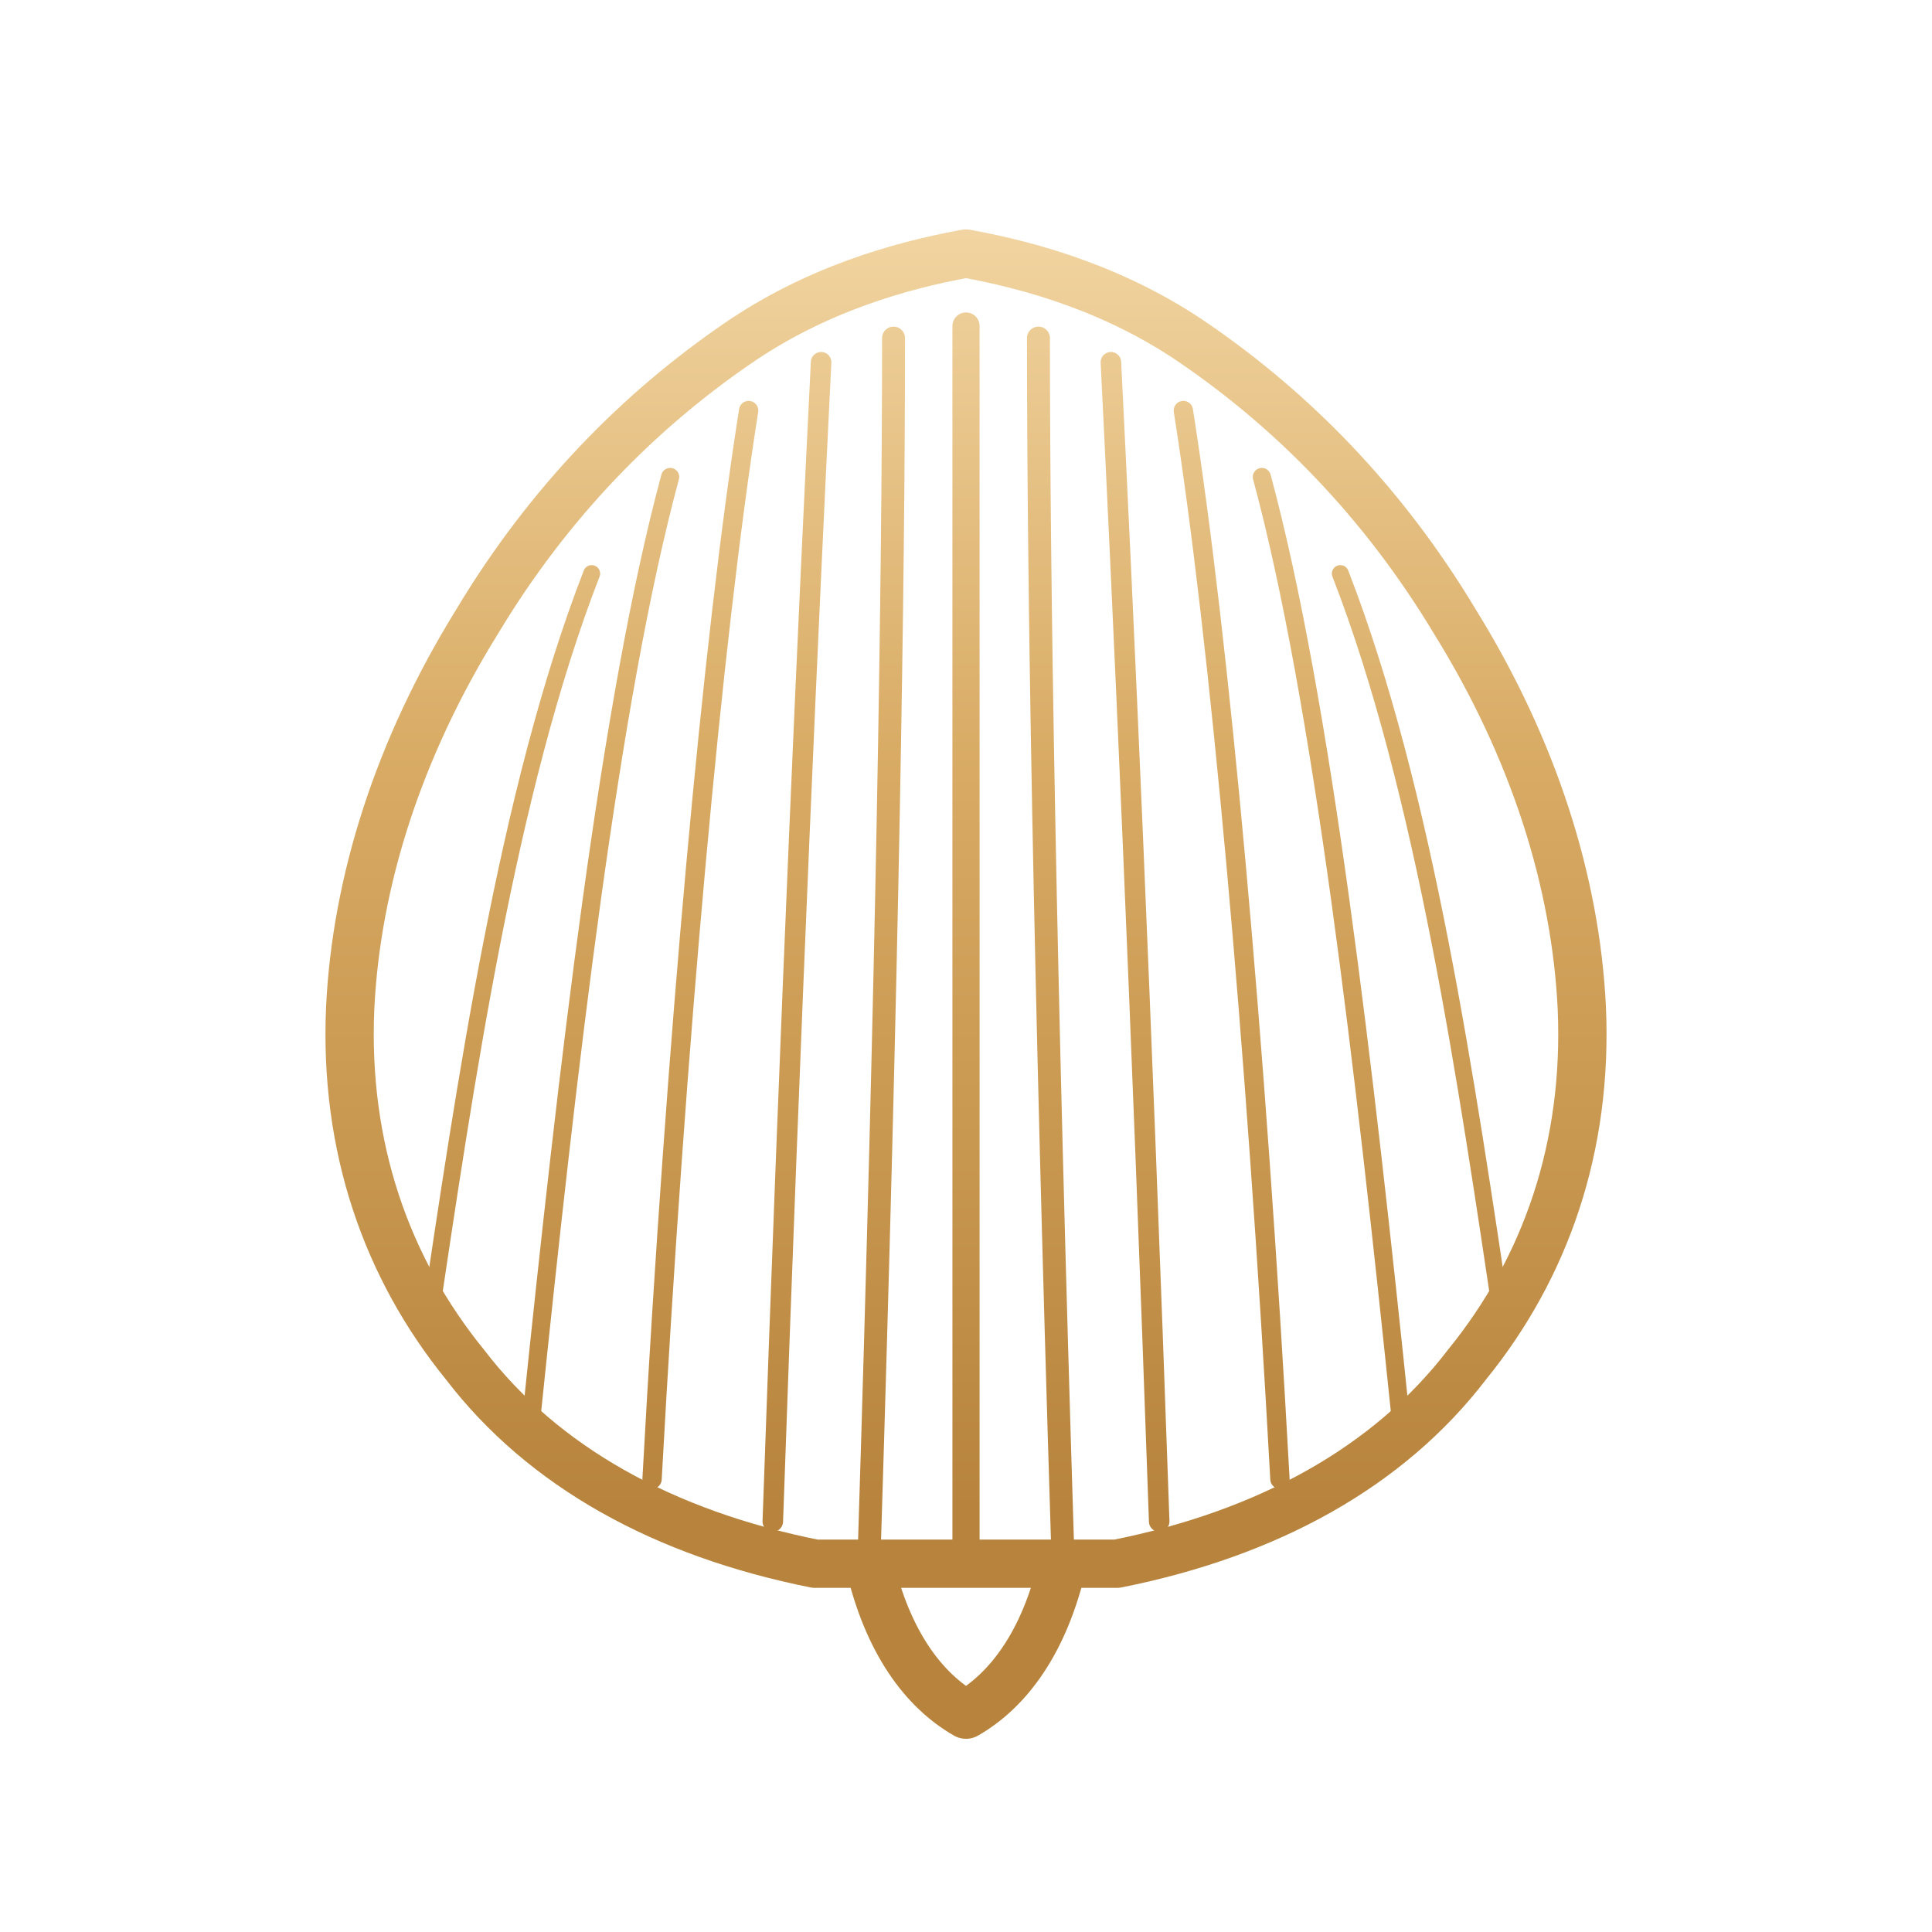
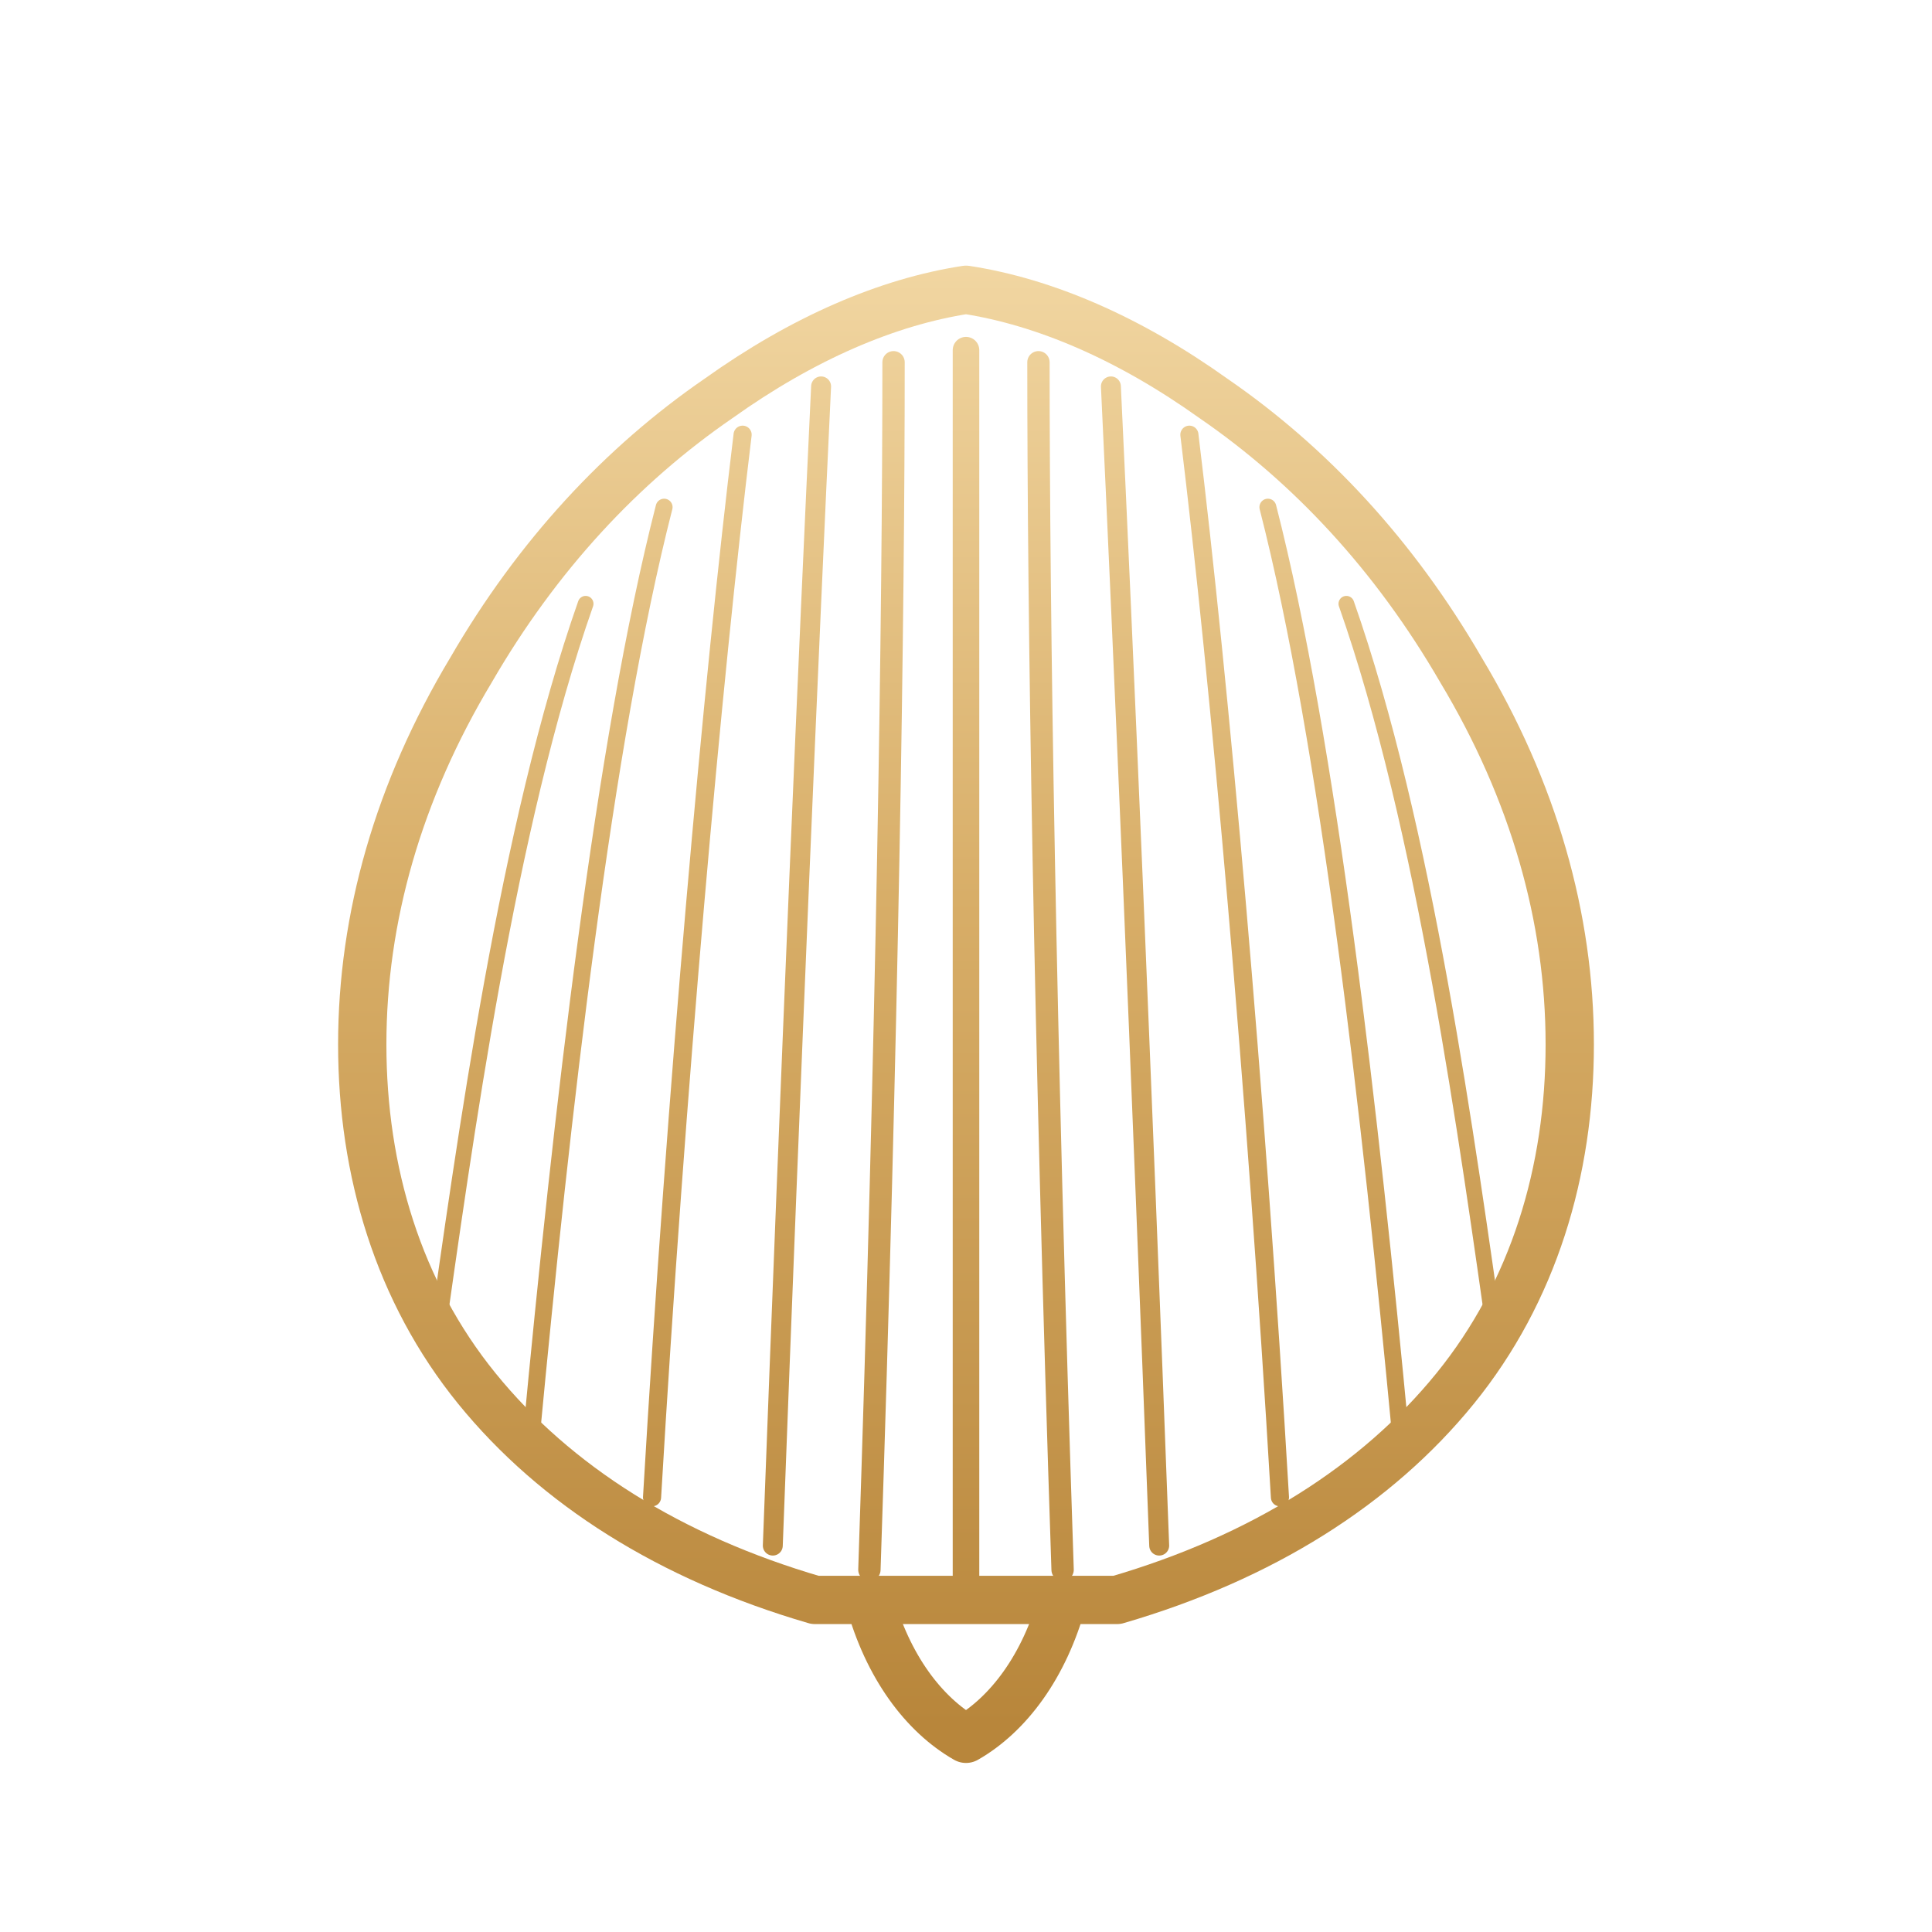
<svg xmlns="http://www.w3.org/2000/svg" width="320" height="320" viewBox="0 0 320 320" fill="none">
  <defs>
-     <linearGradient id="goldStroke" x1="160" y1="28" x2="160" y2="250" gradientUnits="userSpaceOnUse">
-       <stop offset="0%" stop-color="#F4D9A8" />
-       <stop offset="45%" stop-color="#D8AA63" />
-       <stop offset="100%" stop-color="#B8843D" />
+     <linearGradient id="goldStroke" x1="160" y1="36" x2="160" y2="286" gradientUnits="userSpaceOnUse">
+       <stop offset="0%" stop-color="#F3D9A6" />
+       <stop offset="45%" stop-color="#D8AE68" />
+       <stop offset="100%" stop-color="#B8863B" />
    </linearGradient>
  </defs>
-   <path d="M160 42        C149 44 135 48 122 57        C106 68 91 83 79 103        C66 124 59 146 58 167        C57 190 64 210 77 226        C90 243 110 254 135 259        L185 259        C210 254 230 243 243 226        C256 210 263 190 262 167        C261 146 254 124 241 103        C229 83 214 68 198 57        C185 48 171 44 160 42" stroke="url(#goldStroke)" stroke-width="8" stroke-linecap="round" stroke-linejoin="round" />
-   <path d="M144 259        C147 272 153 280 160 284        C167 280 173 272 176 259" stroke="url(#goldStroke)" stroke-width="8" stroke-linecap="round" stroke-linejoin="round" />
-   <path d="M160 54 L160 257" stroke="url(#goldStroke)" stroke-width="4.5" stroke-linecap="round" />
-   <path d="M148 56 C148 96 147 160 144 256" stroke="url(#goldStroke)" stroke-width="3.8" stroke-linecap="round" />
-   <path d="M172 56 C172 96 173 160 176 256" stroke="url(#goldStroke)" stroke-width="3.8" stroke-linecap="round" />
-   <path d="M136 60 C134 100 131 166 128 252" stroke="url(#goldStroke)" stroke-width="3.4" stroke-linecap="round" />
-   <path d="M184 60 C186 100 189 166 192 252" stroke="url(#goldStroke)" stroke-width="3.4" stroke-linecap="round" />
-   <path d="M124 68 C118 106 112 172 108 245" stroke="url(#goldStroke)" stroke-width="3.2" stroke-linecap="round" />
-   <path d="M196 68 C202 106 208 172 212 245" stroke="url(#goldStroke)" stroke-width="3.2" stroke-linecap="round" />
-   <path d="M111 79 C101 116 94 177 88 235" stroke="url(#goldStroke)" stroke-width="3" stroke-linecap="round" />
-   <path d="M209 79 C219 116 226 177 232 235" stroke="url(#goldStroke)" stroke-width="3" stroke-linecap="round" />
-   <path d="M98 95 C84 131 77 180 71 220" stroke="url(#goldStroke)" stroke-width="2.8" stroke-linecap="round" />
-   <path d="M222 95 C236 131 243 180 249 220" stroke="url(#goldStroke)" stroke-width="2.8" stroke-linecap="round" />
+   <path d="M160 48        C147 50 133 56 119 66        C103 77 89 92 78 111        C66 131 60 152 60 173        C60 194 66 214 79 230        C92 246 111 258 135 265        H185        C209 258 228 246 241 230        C254 214 260 194 260 173        C260 152 254 131 242 111        C231 92 217 77 201 66        C187 56 173 50 160 48Z" stroke="url(#goldStroke)" stroke-width="8" stroke-linecap="round" stroke-linejoin="round" />
+   <path d="M144 265        C147 276 153 284 160 288        C167 284 173 276 176 265" stroke="url(#goldStroke)" stroke-width="8" stroke-linecap="round" stroke-linejoin="round" />
+   <path d="M160 58 L160 262" stroke="url(#goldStroke)" stroke-width="4.4" stroke-linecap="round" />
+   <path d="M148 60 C148 102 147 170 144 260" stroke="url(#goldStroke)" stroke-width="3.7" stroke-linecap="round" />
+   <path d="M172 60 C172 102 173 170 176 260" stroke="url(#goldStroke)" stroke-width="3.7" stroke-linecap="round" />
+   <path d="M136 64 C134 106 131 176 128 256" stroke="url(#goldStroke)" stroke-width="3.3" stroke-linecap="round" />
+   <path d="M184 64 C186 106 189 176 192 256" stroke="url(#goldStroke)" stroke-width="3.3" stroke-linecap="round" />
+   <path d="M123 72 C118 113 112 180 108 248" stroke="url(#goldStroke)" stroke-width="3.0" stroke-linecap="round" />
+   <path d="M197 72 C202 113 208 180 212 248" stroke="url(#goldStroke)" stroke-width="3.0" stroke-linecap="round" />
+   <path d="M110 84 C100 123 93 185 88 238" stroke="url(#goldStroke)" stroke-width="2.8" stroke-linecap="round" />
+   <path d="M210 84 C220 123 227 185 232 238" stroke="url(#goldStroke)" stroke-width="2.8" stroke-linecap="round" />
+   <path d="M97 100 C84 137 77 189 72 224" stroke="url(#goldStroke)" stroke-width="2.6" stroke-linecap="round" />
+   <path d="M223 100 C236 137 243 189 248 224" stroke="url(#goldStroke)" stroke-width="2.6" stroke-linecap="round" />
</svg>
